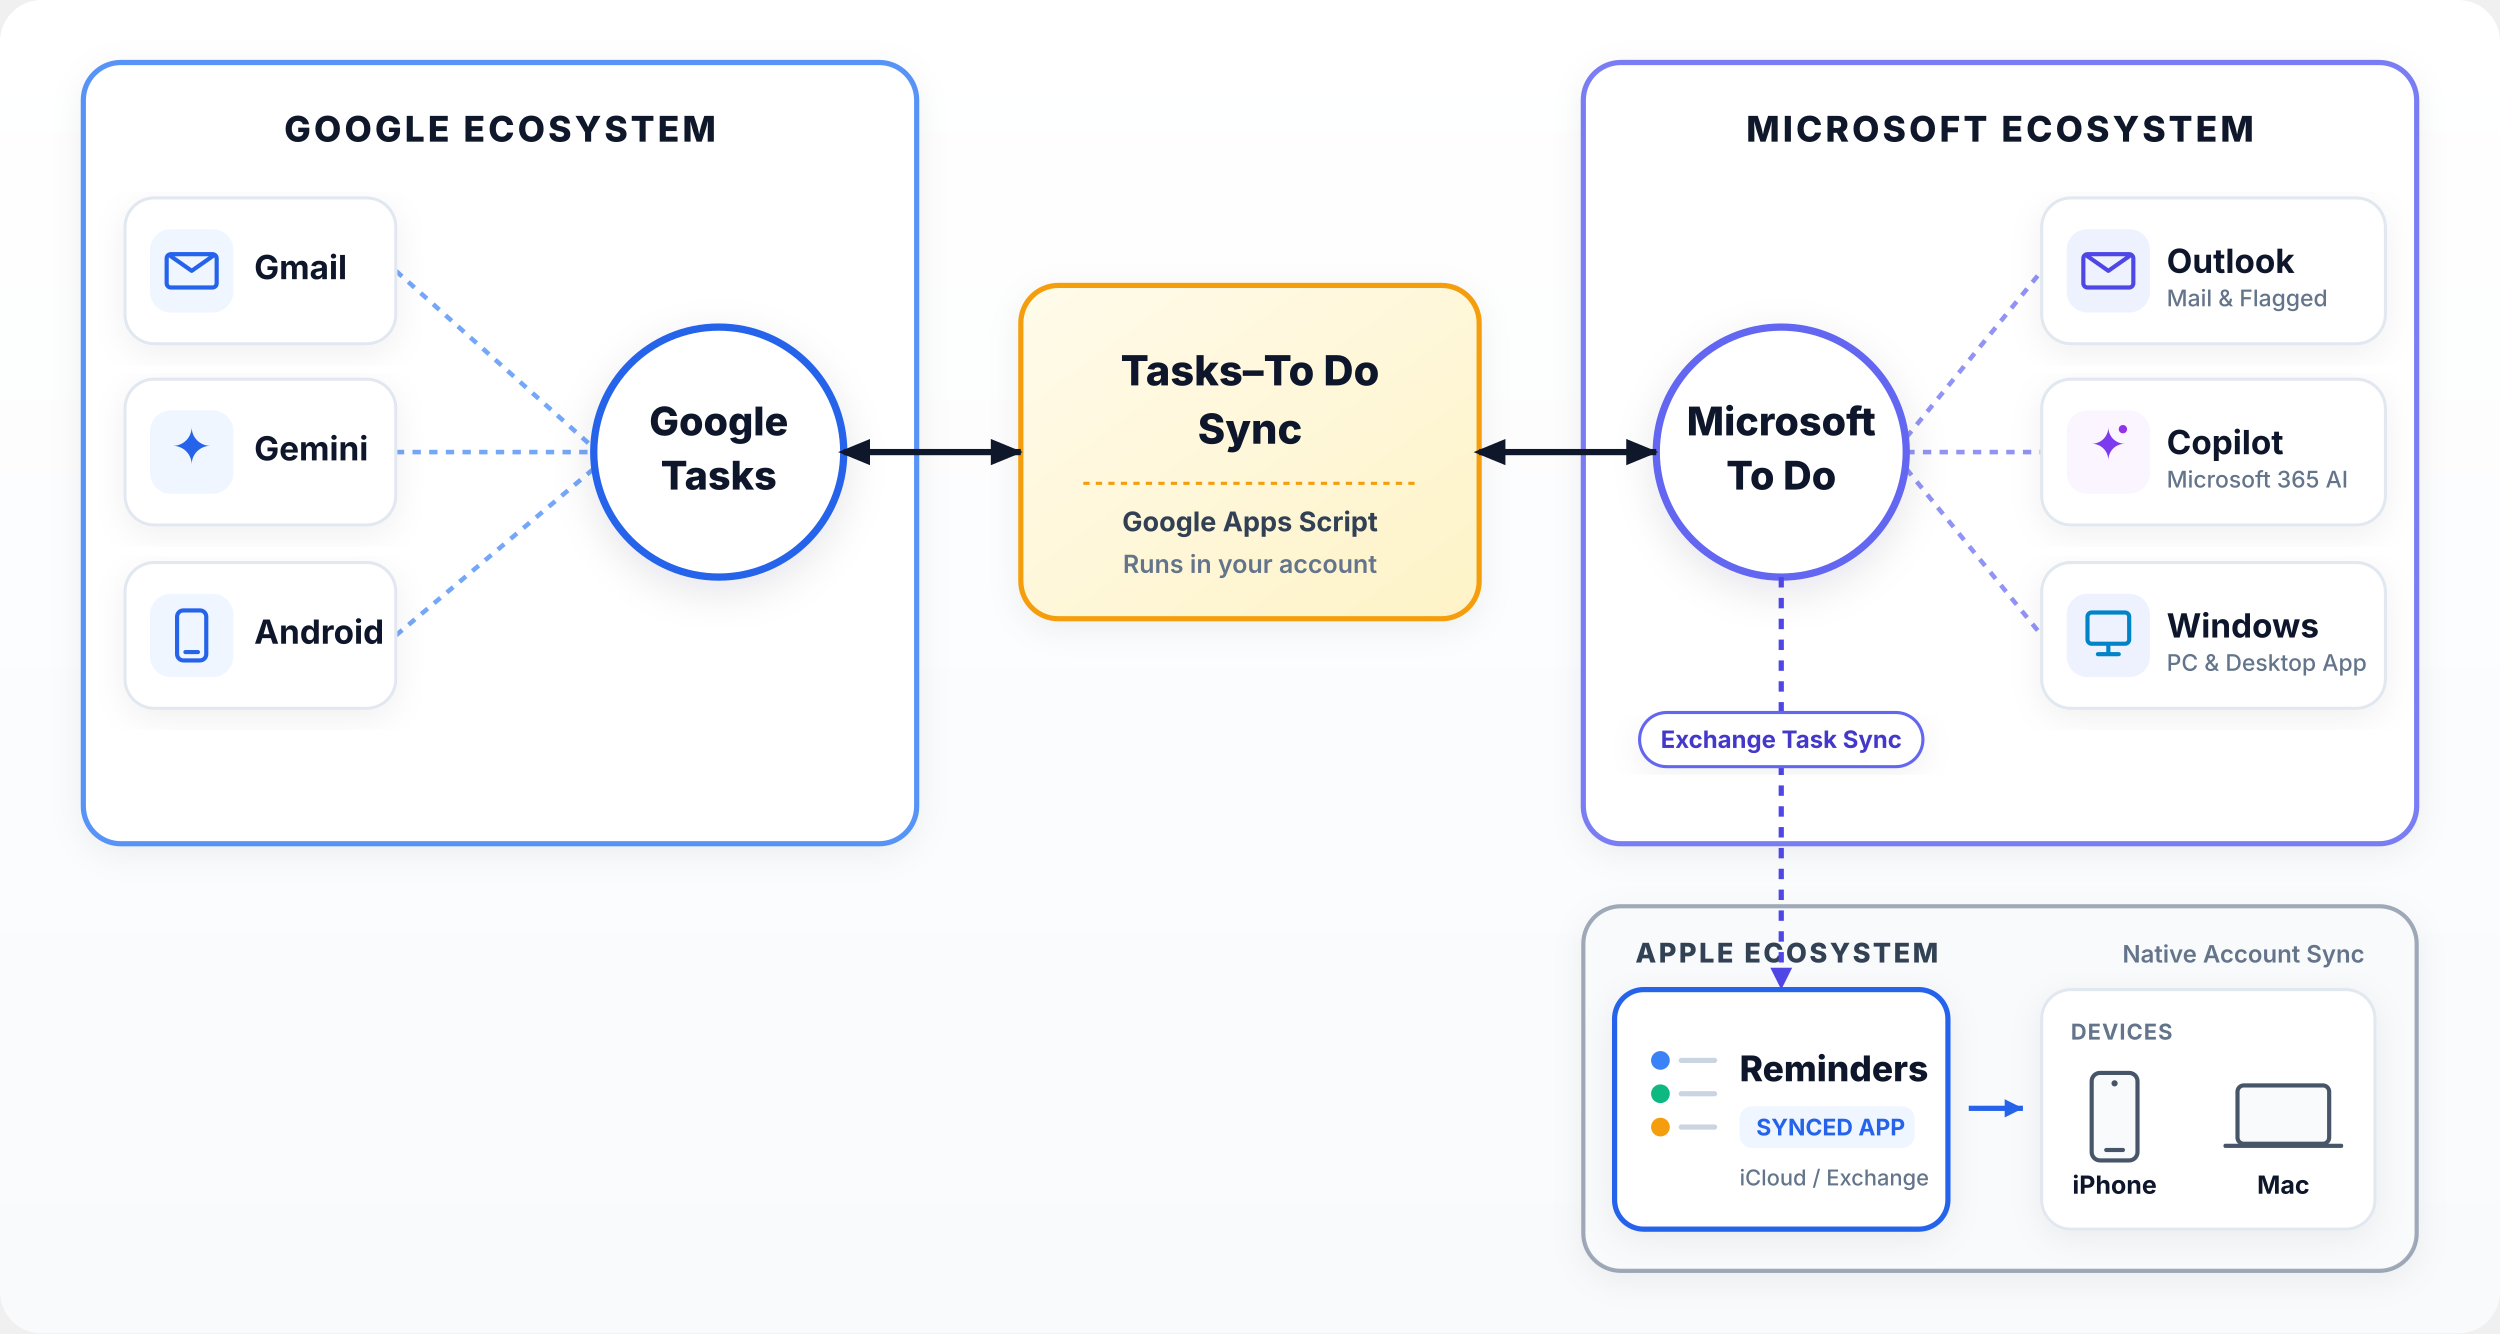
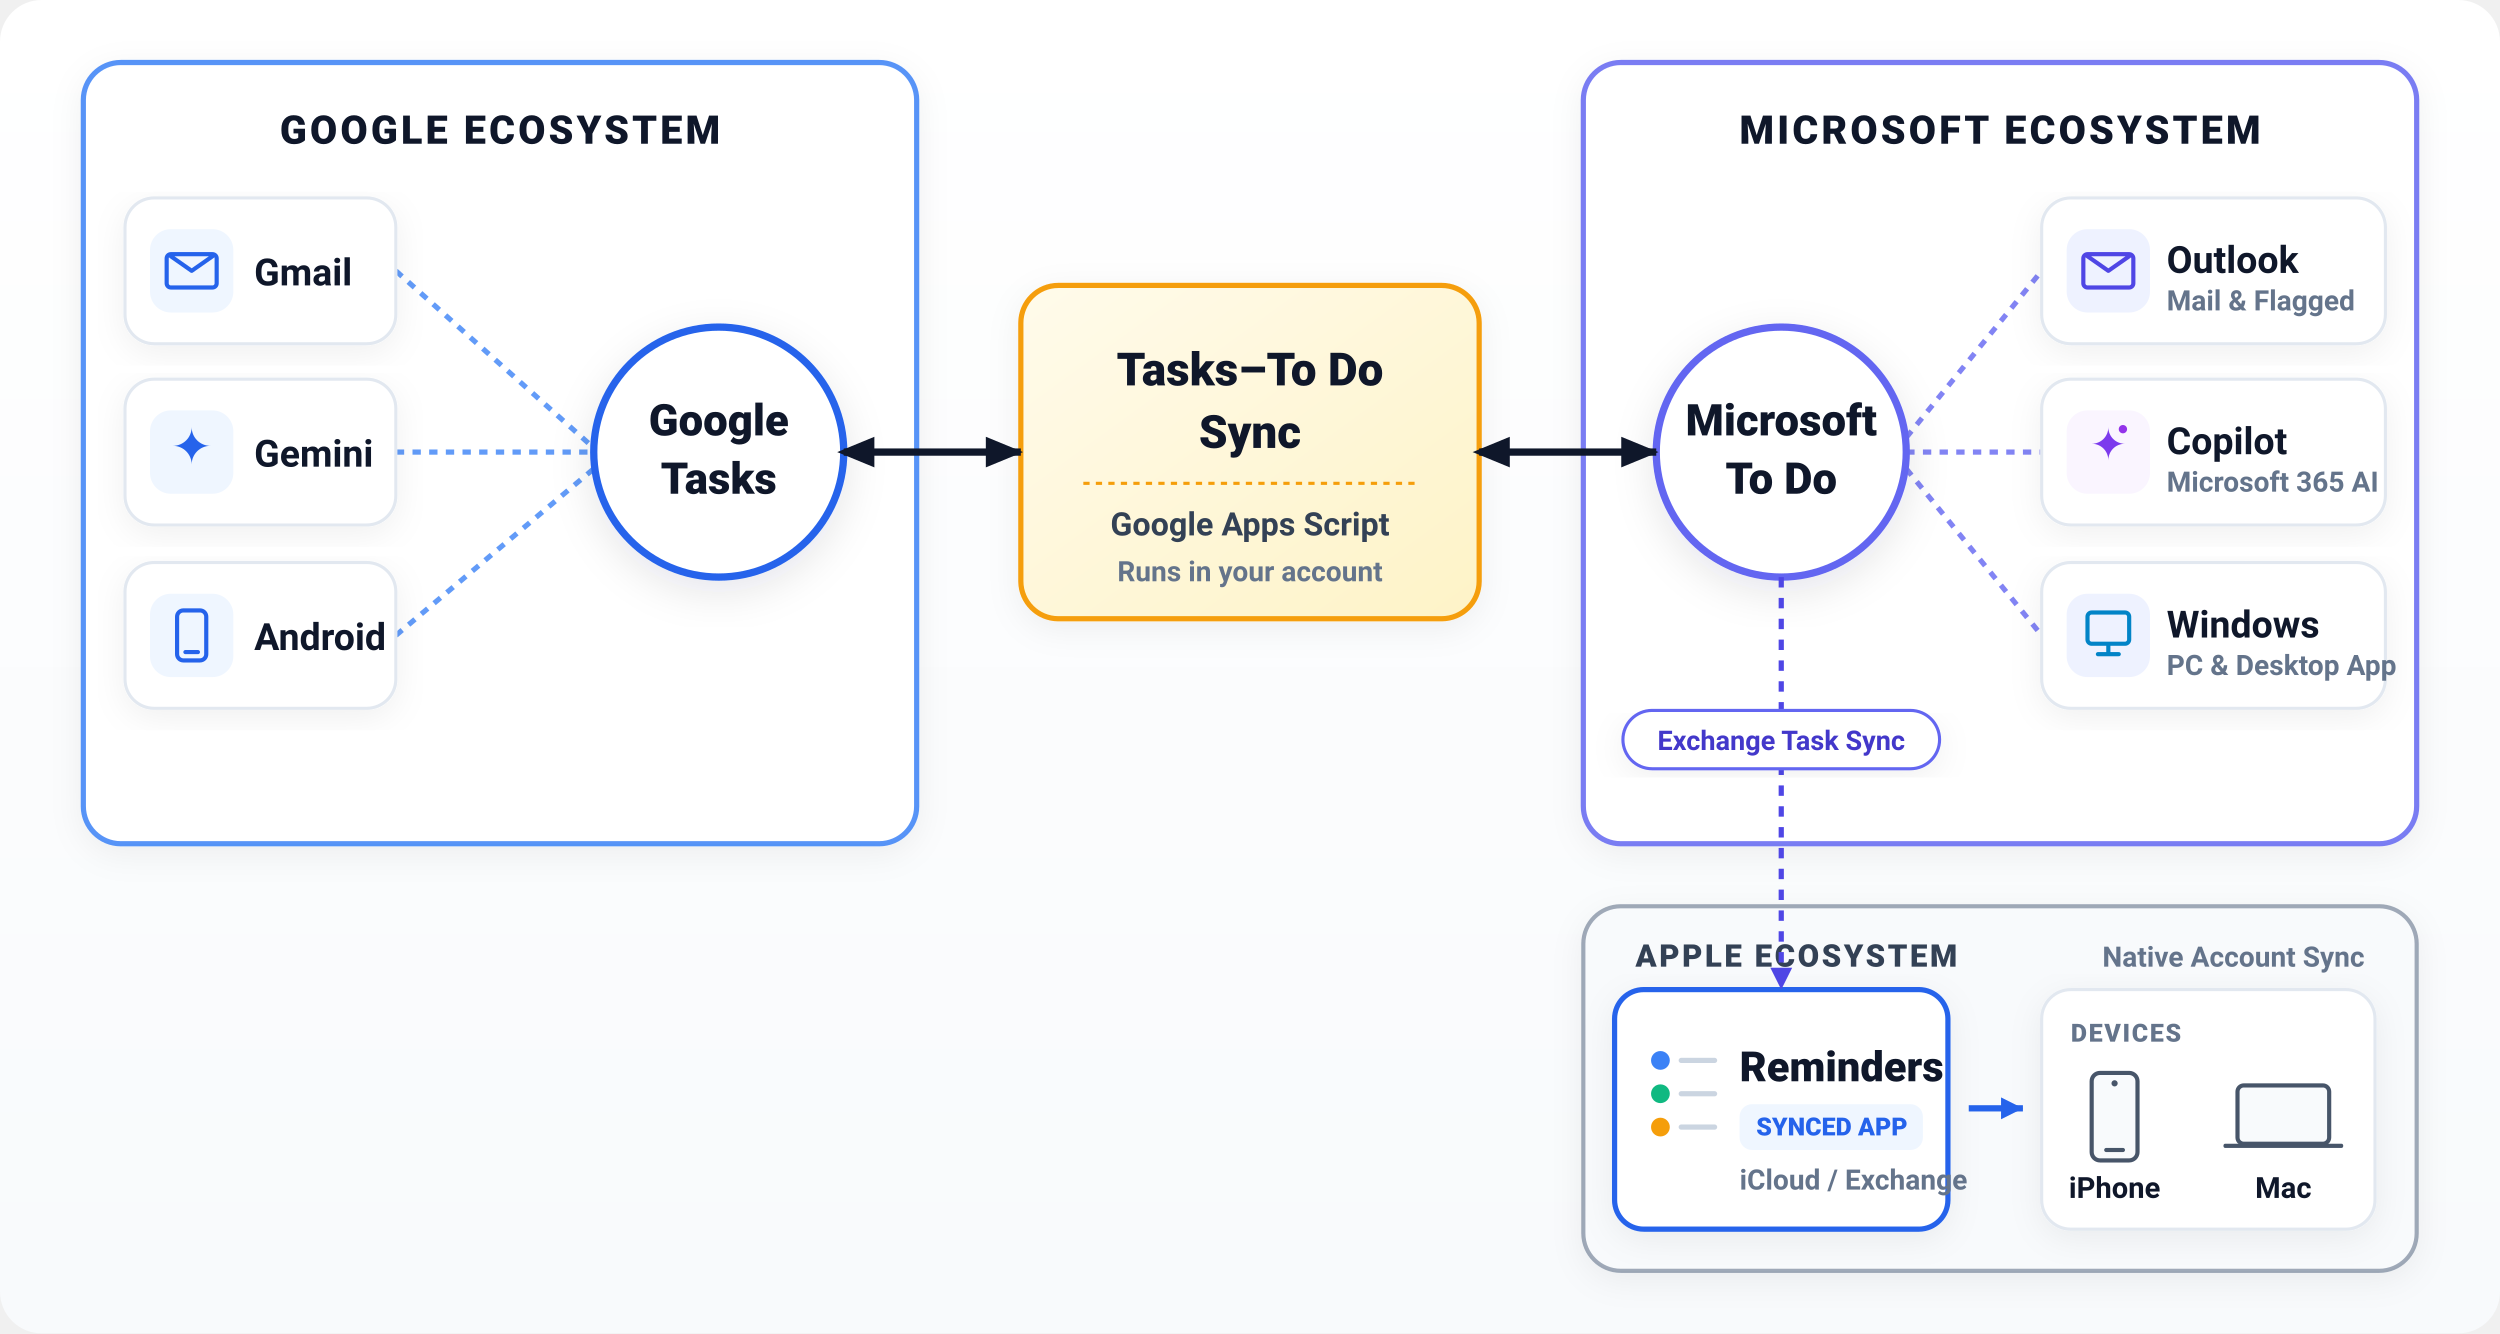
<svg xmlns="http://www.w3.org/2000/svg" width="1200" height="640" viewBox="0 0 1200 640" role="img" aria-labelledby="title desc">
  <defs>
+     <style>
+       text {
+         font-family: -apple-system, BlinkMacSystemFont, "Segoe UI", Roboto, Helvetica, Arial, sans-serif;
+         text-rendering: geometricPrecision;
+         -webkit-font-smoothing: antialiased;
+       }
+     </style>
    <filter id="cardShadow" x="-10%" y="-10%" width="120%" height="125%">
      <feDropShadow dx="0" dy="4" stdDeviation="8" flood-color="#0f172a" flood-opacity="0.06" />
    </filter>
    <filter id="hubShadow" x="-20%" y="-20%" width="140%" height="140%">
      <feDropShadow dx="0" dy="6" stdDeviation="10" flood-color="#0f172a" flood-opacity="0.10" />
    </filter>
    <marker id="arrowRight" viewBox="0 0 10 10" refX="8" refY="5" markerWidth="6" markerHeight="6" orient="auto">
      <path d="M 0 1.5 L 8.5 5 L 0 8.5 z" fill="#0f172a" />
    </marker>
    <marker id="arrowLeft" viewBox="0 0 10 10" refX="1.5" refY="5" markerWidth="6" markerHeight="6" orient="auto">
      <path d="M 8.5 1.5 L 0 5 L 8.5 8.5 z" fill="#0f172a" />
    </marker>
    <marker id="arrowBlue" viewBox="0 0 10 10" refX="7" refY="5" markerWidth="5" markerHeight="5" orient="auto">
      <path d="M 0 1.5 L 7 5 L 0 8.5 z" fill="#2563eb" />
    </marker>
    <marker id="arrowIndigo" viewBox="0 0 10 10" refX="7" refY="5" markerWidth="6" markerHeight="6" orient="auto">
      <path d="M 0 1.5 L 7 5 L 0 8.5 z" fill="#4f46e5" />
    </marker>
    <linearGradient id="bgGrad" x1="0" y1="0" x2="0" y2="1">
      <stop offset="0%" stop-color="#ffffff" />
      <stop offset="100%" stop-color="#f8fafc" />
    </linearGradient>
    <linearGradient id="bridgeGrad" x1="0" y1="0" x2="1" y2="1">
      <stop offset="0%" stop-color="#fffbeb" />
      <stop offset="100%" stop-color="#fef3c7" />
    </linearGradient>
  </defs>
  <rect width="1200" height="640" rx="20" fill="url(#bgGrad)" />
  <rect x="40" y="30" width="400" height="375" rx="18" fill="#ffffff" stroke="#3b82f6" stroke-width="2.5" stroke-opacity="0.85" filter="url(#cardShadow)" />
-   <text x="240" y="68" text-anchor="middle" fill="#0f172a" font-family="system-ui, -apple-system, sans-serif" font-size="17" font-weight="800" letter-spacing="1.5">GOOGLE ECOSYSTEM</text>
+   <text x="240" y="69" text-anchor="middle" fill="#0f172a" font-size="19" font-weight="800" letter-spacing="1.5">GOOGLE ECOSYSTEM</text>
  <rect x="760" y="30" width="400" height="375" rx="18" fill="#ffffff" stroke="#6366f1" stroke-width="2.5" stroke-opacity="0.85" filter="url(#cardShadow)" />
-   <text x="960" y="68" text-anchor="middle" fill="#0f172a" font-family="system-ui, -apple-system, sans-serif" font-size="17" font-weight="800" letter-spacing="1.5">MICROSOFT ECOSYSTEM</text>
+   <text x="960" y="69" text-anchor="middle" fill="#0f172a" font-size="19" font-weight="800" letter-spacing="1.5">MICROSOFT ECOSYSTEM</text>
  <rect x="760" y="435" width="400" height="175" rx="18" fill="#f8fafc" stroke="#64748b" stroke-width="2" stroke-opacity="0.6" filter="url(#cardShadow)" />
-   <text x="785" y="462" fill="#334155" font-family="system-ui, -apple-system, sans-serif" font-size="13" font-weight="800" letter-spacing="1.2">APPLE ECOSYSTEM</text>
-   <text x="1135" y="462" text-anchor="end" fill="#64748b" font-family="system-ui, -apple-system, sans-serif" font-size="11.5" font-weight="600">Native Account Sync</text>
-   <line x1="190" y1="130" x2="285" y2="215" stroke="#3b82f6" stroke-width="2.2" stroke-dasharray="4,4" stroke-opacity="0.7" />
-   <line x1="190" y1="217" x2="285" y2="217" stroke="#3b82f6" stroke-width="2.2" stroke-dasharray="4,4" stroke-opacity="0.7" />
-   <line x1="190" y1="305" x2="285" y2="225" stroke="#3b82f6" stroke-width="2.2" stroke-dasharray="4,4" stroke-opacity="0.7" />
-   <g transform="translate(60, 95)" filter="url(#cardShadow)">
-     <rect width="130" height="70" rx="14" fill="#ffffff" stroke="#e2e8f0" stroke-width="1.5" />
+   <text x="785" y="464" fill="#334155" font-size="15" font-weight="800" letter-spacing="1.2">APPLE ECOSYSTEM</text>
+   <text x="1135" y="464" text-anchor="end" fill="#64748b" font-size="13.5" font-weight="700">Native Account Sync</text>
+   <line x1="190" y1="130" x2="285" y2="215" stroke="#3b82f6" stroke-width="2.5" stroke-dasharray="4,4" stroke-opacity="0.8" />
+   <line x1="190" y1="217" x2="285" y2="217" stroke="#3b82f6" stroke-width="2.5" stroke-dasharray="4,4" stroke-opacity="0.8" />
+   <line x1="190" y1="305" x2="285" y2="225" stroke="#3b82f6" stroke-width="2.5" stroke-dasharray="4,4" stroke-opacity="0.8" />
+   <g transform="translate(60, 95)">
+     <rect width="130" height="70" rx="14" fill="#ffffff" stroke="#e2e8f0" stroke-width="1.5" filter="url(#cardShadow)" />
    <rect x="12" y="15" width="40" height="40" rx="10" fill="#eff6ff" />
    <path d="M 22 28 L 32 35 L 42 28 M 22 27 L 42 27 C 43.1 27 44 27.9 44 29 L 44 41 C 44 42.1 43.1 43 42 43 L 22 43 C 20.9 43 20 42.1 20 41 L 20 29 C 20 27.9 20.9 27 22 27 Z" fill="none" stroke="#2563eb" stroke-width="2" stroke-linecap="round" stroke-linejoin="round" />
-     <text x="62" y="39" fill="#0f172a" font-family="system-ui, -apple-system, sans-serif" font-size="16" font-weight="700">Gmail</text>
+     <text x="62" y="42" fill="#0f172a" font-size="18" font-weight="700">Gmail</text>
  </g>
-   <g transform="translate(60, 182)" filter="url(#cardShadow)">
-     <rect width="130" height="70" rx="14" fill="#ffffff" stroke="#e2e8f0" stroke-width="1.5" />
+   <g transform="translate(60, 182)">
+     <rect width="130" height="70" rx="14" fill="#ffffff" stroke="#e2e8f0" stroke-width="1.5" filter="url(#cardShadow)" />
    <rect x="12" y="15" width="40" height="40" rx="10" fill="#eff6ff" />
    <path d="M 32 23 C 32 28 36 32 41 32 C 36 32 32 36 32 41 C 32 36 28 32 23 32 C 28 32 32 28 32 23 Z" fill="#2563eb" />
-     <text x="62" y="39" fill="#0f172a" font-family="system-ui, -apple-system, sans-serif" font-size="16" font-weight="700">Gemini</text>
+     <text x="62" y="42" fill="#0f172a" font-size="18" font-weight="700">Gemini</text>
  </g>
-   <g transform="translate(60, 270)" filter="url(#cardShadow)">
-     <rect width="130" height="70" rx="14" fill="#ffffff" stroke="#e2e8f0" stroke-width="1.5" />
+   <g transform="translate(60, 270)">
+     <rect width="130" height="70" rx="14" fill="#ffffff" stroke="#e2e8f0" stroke-width="1.5" filter="url(#cardShadow)" />
    <rect x="12" y="15" width="40" height="40" rx="10" fill="#eff6ff" />
    <rect x="25" y="23" width="14" height="24" rx="3" fill="none" stroke="#2563eb" stroke-width="2" />
    <line x1="29" y1="43" x2="35" y2="43" stroke="#2563eb" stroke-width="2" stroke-linecap="round" />
-     <text x="62" y="39" fill="#0f172a" font-family="system-ui, -apple-system, sans-serif" font-size="16" font-weight="700">Android</text>
+     <text x="62" y="42" fill="#0f172a" font-size="18" font-weight="700">Android</text>
  </g>
-   <g transform="translate(345, 217)" filter="url(#hubShadow)">
-     <circle r="60" fill="#ffffff" stroke="#2563eb" stroke-width="3.5" />
-     <text x="0" y="-8" text-anchor="middle" fill="#0f172a" font-family="system-ui, -apple-system, sans-serif" font-size="19" font-weight="800">Google</text>
-     <text x="0" y="18" text-anchor="middle" fill="#0f172a" font-family="system-ui, -apple-system, sans-serif" font-size="19" font-weight="800">Tasks</text>
+   <g transform="translate(345, 217)">
+     <circle r="60" fill="#ffffff" stroke="#2563eb" stroke-width="3.5" filter="url(#hubShadow)" />
+     <text x="0" y="-8" text-anchor="middle" fill="#0f172a" font-size="21" font-weight="800">Google</text>
+     <text x="0" y="20" text-anchor="middle" fill="#0f172a" font-size="21" font-weight="800">Tasks</text>
  </g>
-   <line x1="915" y1="210" x2="980" y2="130" stroke="#6366f1" stroke-width="2.2" stroke-dasharray="4,4" stroke-opacity="0.7" />
-   <line x1="915" y1="217" x2="980" y2="217" stroke="#6366f1" stroke-width="2.2" stroke-dasharray="4,4" stroke-opacity="0.7" />
-   <line x1="915" y1="225" x2="980" y2="305" stroke="#6366f1" stroke-width="2.2" stroke-dasharray="4,4" stroke-opacity="0.7" />
-   <g transform="translate(980, 95)" filter="url(#cardShadow)">
-     <rect width="165" height="70" rx="14" fill="#ffffff" stroke="#e2e8f0" stroke-width="1.5" />
+   <line x1="915" y1="210" x2="980" y2="130" stroke="#6366f1" stroke-width="2.5" stroke-dasharray="4,4" stroke-opacity="0.8" />
+   <line x1="915" y1="217" x2="980" y2="217" stroke="#6366f1" stroke-width="2.5" stroke-dasharray="4,4" stroke-opacity="0.8" />
+   <line x1="915" y1="225" x2="980" y2="305" stroke="#6366f1" stroke-width="2.5" stroke-dasharray="4,4" stroke-opacity="0.8" />
+   <g transform="translate(980, 95)">
+     <rect width="165" height="70" rx="14" fill="#ffffff" stroke="#e2e8f0" stroke-width="1.5" filter="url(#cardShadow)" />
    <rect x="12" y="15" width="40" height="40" rx="10" fill="#eef2ff" />
    <path d="M 22 28 L 32 35 L 42 28 M 22 27 L 42 27 C 43.1 27 44 27.9 44 29 L 44 41 C 44 42.1 43.1 43 42 43 L 22 43 C 20.9 43 20 42.1 20 41 L 20 29 C 20 27.9 20.9 27 22 27 Z" fill="none" stroke="#4f46e5" stroke-width="2" stroke-linecap="round" stroke-linejoin="round" />
-     <text x="60" y="36" fill="#0f172a" font-family="system-ui, -apple-system, sans-serif" font-size="16" font-weight="700">Outlook</text>
-     <text x="60" y="52" fill="#64748b" font-family="system-ui, -apple-system, sans-serif" font-size="11" font-weight="500">Mail &amp; Flagged</text>
+     <text x="60" y="36" fill="#0f172a" font-size="18" font-weight="700">Outlook</text>
+     <text x="60" y="54" fill="#64748b" font-size="13.5" font-weight="600">Mail &amp; Flagged</text>
  </g>
-   <g transform="translate(980, 182)" filter="url(#cardShadow)">
-     <rect width="165" height="70" rx="14" fill="#ffffff" stroke="#e2e8f0" stroke-width="1.5" />
+   <g transform="translate(980, 182)">
+     <rect width="165" height="70" rx="14" fill="#ffffff" stroke="#e2e8f0" stroke-width="1.5" filter="url(#cardShadow)" />
    <rect x="12" y="15" width="40" height="40" rx="10" fill="#faf5ff" />
    <path d="M 32 23 C 32 27.5 35.5 31 40 31 C 35.5 31 32 34.5 32 39 C 32 34.5 28.5 31 24 31 C 28.5 31 32 27.5 32 23 Z" fill="#7c3aed" />
    <circle cx="39" cy="24" r="2" fill="#9333ea" />
-     <text x="60" y="36" fill="#0f172a" font-family="system-ui, -apple-system, sans-serif" font-size="16" font-weight="700">Copilot</text>
-     <text x="60" y="52" fill="#64748b" font-family="system-ui, -apple-system, sans-serif" font-size="11" font-weight="500">Microsoft 365 AI</text>
+     <text x="60" y="36" fill="#0f172a" font-size="18" font-weight="700">Copilot</text>
+     <text x="60" y="54" fill="#64748b" font-size="13.5" font-weight="600">Microsoft 365 AI</text>
  </g>
-   <g transform="translate(980, 270)" filter="url(#cardShadow)">
-     <rect width="165" height="70" rx="14" fill="#ffffff" stroke="#e2e8f0" stroke-width="1.5" />
+   <g transform="translate(980, 270)">
+     <rect width="165" height="70" rx="14" fill="#ffffff" stroke="#e2e8f0" stroke-width="1.5" filter="url(#cardShadow)" />
    <rect x="12" y="15" width="40" height="40" rx="10" fill="#eef2ff" />
    <rect x="22" y="24" width="20" height="15" rx="2" fill="none" stroke="#0284c7" stroke-width="2" />
    <line x1="32" y1="39" x2="32" y2="44" stroke="#0284c7" stroke-width="2" />
    <line x1="27" y1="44" x2="37" y2="44" stroke="#0284c7" stroke-width="2" stroke-linecap="round" />
-     <text x="60" y="36" fill="#0f172a" font-family="system-ui, -apple-system, sans-serif" font-size="16" font-weight="700">Windows</text>
-     <text x="60" y="52" fill="#64748b" font-family="system-ui, -apple-system, sans-serif" font-size="11" font-weight="500">PC &amp; Desktop App</text>
+     <text x="60" y="36" fill="#0f172a" font-size="18" font-weight="700">Windows</text>
+     <text x="60" y="54" fill="#64748b" font-size="13.5" font-weight="600">PC &amp; Desktop App</text>
  </g>
-   <g transform="translate(855, 217)" filter="url(#hubShadow)">
-     <circle r="60" fill="#ffffff" stroke="#6366f1" stroke-width="3.5" />
-     <text x="0" y="-8" text-anchor="middle" fill="#0f172a" font-family="system-ui, -apple-system, sans-serif" font-size="19" font-weight="800">Microsoft</text>
-     <text x="0" y="18" text-anchor="middle" fill="#0f172a" font-family="system-ui, -apple-system, sans-serif" font-size="19" font-weight="800">To Do</text>
+   <g transform="translate(855, 217)">
+     <circle r="60" fill="#ffffff" stroke="#6366f1" stroke-width="3.5" filter="url(#hubShadow)" />
+     <text x="0" y="-8" text-anchor="middle" fill="#0f172a" font-size="21" font-weight="800">Microsoft</text>
+     <text x="0" y="20" text-anchor="middle" fill="#0f172a" font-size="21" font-weight="800">To Do</text>
  </g>
-   <g transform="translate(775, 475)" filter="url(#cardShadow)">
-     <rect width="160" height="115" rx="14" fill="#ffffff" stroke="#2563eb" stroke-width="2.5" />
+   <g transform="translate(775, 475)">
+     <rect width="160" height="115" rx="14" fill="#ffffff" stroke="#2563eb" stroke-width="2.5" filter="url(#cardShadow)" />
    <g transform="translate(14, 24)">
      <circle cx="8" cy="10" r="4.5" fill="#3b82f6" />
      <line x1="18" y1="10" x2="34" y2="10" stroke="#cbd5e1" stroke-width="2.5" stroke-linecap="round" />
      <circle cx="8" cy="26" r="4.5" fill="#10b981" />
      <line x1="18" y1="26" x2="34" y2="26" stroke="#cbd5e1" stroke-width="2.5" stroke-linecap="round" />
      <circle cx="8" cy="42" r="4.5" fill="#f59e0b" />
      <line x1="18" y1="42" x2="34" y2="42" stroke="#cbd5e1" stroke-width="2.5" stroke-linecap="round" />
    </g>
-     <text x="60" y="44" fill="#0f172a" font-family="system-ui, -apple-system, sans-serif" font-size="17" font-weight="800">Reminders</text>
-     <rect x="60" y="56" width="84" height="20" rx="6" fill="#eff6ff" />
-     <text x="68" y="70" fill="#2563eb" font-family="system-ui, -apple-system, sans-serif" font-size="11" font-weight="700">SYNCED APP</text>
-     <text x="60" y="94" fill="#64748b" font-family="system-ui, -apple-system, sans-serif" font-size="10.5" font-weight="500">iCloud / Exchange</text>
+     <text x="60" y="44" fill="#0f172a" font-size="20" font-weight="800">Reminders</text>
+     <rect x="60" y="55" width="88" height="22" rx="6" fill="#eff6ff" />
+     <text x="68" y="70" fill="#2563eb" font-size="12" font-weight="800">SYNCED APP</text>
+     <text x="60" y="96" fill="#64748b" font-size="13.5" font-weight="600">iCloud / Exchange</text>
  </g>
  <g transform="translate(945, 532)">
-     <line x1="0" y1="0" x2="26" y2="0" stroke="#2563eb" stroke-width="2.5" marker-end="url(#arrowBlue)" />
+     <line x1="0" y1="0" x2="26" y2="0" stroke="#2563eb" stroke-width="3" marker-end="url(#arrowBlue)" />
  </g>
-   <g transform="translate(980, 475)" filter="url(#cardShadow)">
-     <rect width="160" height="115" rx="14" fill="#ffffff" stroke="#e2e8f0" stroke-width="1.5" />
-     <text x="14" y="24" fill="#64748b" font-family="system-ui, -apple-system, sans-serif" font-size="10.5" font-weight="700" letter-spacing="0.5">DEVICES</text>
+   <g transform="translate(980, 475)">
+     <rect width="160" height="115" rx="14" fill="#ffffff" stroke="#e2e8f0" stroke-width="1.5" filter="url(#cardShadow)" />
+     <text x="14" y="25" fill="#64748b" font-size="12" font-weight="800" letter-spacing="0.8">DEVICES</text>
    <g transform="translate(18, 34)">
      <rect x="6" y="6" width="22" height="42" rx="4" fill="#f8fafc" stroke="#475569" stroke-width="2" />
      <line x1="13" y1="43" x2="21" y2="43" stroke="#475569" stroke-width="2" stroke-linecap="round" />
      <circle cx="17" cy="11" r="1.5" fill="#475569" />
-       <text x="17" y="64" text-anchor="middle" fill="#0f172a" font-family="system-ui, -apple-system, sans-serif" font-size="12" font-weight="700">iPhone</text>
+       <text x="17" y="66" text-anchor="middle" fill="#0f172a" font-size="14" font-weight="700">iPhone</text>
    </g>
    <g transform="translate(86, 34)">
      <rect x="8" y="12" width="44" height="28" rx="3" fill="#f8fafc" stroke="#475569" stroke-width="2" />
      <path d="M 2 40 L 58 40 C 59 40 59 42 58 42 L 2 42 C 1 42 1 40 2 40 Z" fill="#475569" />
-       <text x="30" y="64" text-anchor="middle" fill="#0f172a" font-family="system-ui, -apple-system, sans-serif" font-size="12" font-weight="700">Mac</text>
+       <text x="30" y="66" text-anchor="middle" fill="#0f172a" font-size="14" font-weight="700">Mac</text>
    </g>
  </g>
-   <g transform="translate(490, 137)" filter="url(#cardShadow)">
-     <rect width="220" height="160" rx="18" fill="url(#bridgeGrad)" stroke="#f59e0b" stroke-width="2.5" />
-     <text x="110" y="48" text-anchor="middle" fill="#0f172a" font-family="system-ui, -apple-system, sans-serif" font-size="20" font-weight="800">Tasks–To Do</text>
-     <text x="110" y="76" text-anchor="middle" fill="#0f172a" font-family="system-ui, -apple-system, sans-serif" font-size="20" font-weight="800">Sync</text>
+   <g transform="translate(490, 137)">
+     <rect width="220" height="160" rx="18" fill="url(#bridgeGrad)" stroke="#f59e0b" stroke-width="2.5" filter="url(#cardShadow)" />
+     <text x="110" y="48" text-anchor="middle" fill="#0f172a" font-size="22" font-weight="800">Tasks–To Do</text>
+     <text x="110" y="78" text-anchor="middle" fill="#0f172a" font-size="22" font-weight="800">Sync</text>
    <line x1="30" y1="95" x2="190" y2="95" stroke="#f59e0b" stroke-width="1.5" stroke-dasharray="3,3" />
-     <text x="110" y="118" text-anchor="middle" fill="#334155" font-family="system-ui, -apple-system, sans-serif" font-size="13" font-weight="700">Google Apps Script</text>
-     <text x="110" y="138" text-anchor="middle" fill="#64748b" font-family="system-ui, -apple-system, sans-serif" font-size="12" font-weight="600">Runs in your account</text>
+     <text x="110" y="120" text-anchor="middle" fill="#334155" font-size="15.5" font-weight="700">Google Apps Script</text>
+     <text x="110" y="142" text-anchor="middle" fill="#64748b" font-size="13.5" font-weight="600">Runs in your account</text>
  </g>
-   <line x1="405" y1="217" x2="490" y2="217" stroke="#0f172a" stroke-width="3" marker-start="url(#arrowLeft)" marker-end="url(#arrowRight)" />
-   <line x1="710" y1="217" x2="795" y2="217" stroke="#0f172a" stroke-width="3" marker-start="url(#arrowLeft)" marker-end="url(#arrowRight)" />
+   <line x1="405" y1="217" x2="490" y2="217" stroke="#0f172a" stroke-width="3.5" marker-start="url(#arrowLeft)" marker-end="url(#arrowRight)" />
+   <line x1="710" y1="217" x2="795" y2="217" stroke="#0f172a" stroke-width="3.5" marker-start="url(#arrowLeft)" marker-end="url(#arrowRight)" />
  <line x1="855" y1="277" x2="855" y2="475" stroke="#4f46e5" stroke-width="2.5" stroke-dasharray="5,5" marker-end="url(#arrowIndigo)" />
  <g transform="translate(855, 355)">
-     <rect x="-68" y="-13" width="136" height="26" rx="13" fill="#ffffff" stroke="#6366f1" stroke-width="1.5" filter="url(#cardShadow)" />
-     <text x="0" y="4" text-anchor="middle" fill="#4338ca" font-family="system-ui, -apple-system, sans-serif" font-size="11.5" font-weight="700">Exchange Task Sync</text>
+     <rect x="-76" y="-14" width="152" height="28" rx="14" fill="#ffffff" stroke="#6366f1" stroke-width="1.5" filter="url(#cardShadow)" />
+     <text x="0" y="5" text-anchor="middle" fill="#4338ca" font-size="13" font-weight="700">Exchange Task Sync</text>
  </g>
</svg>
